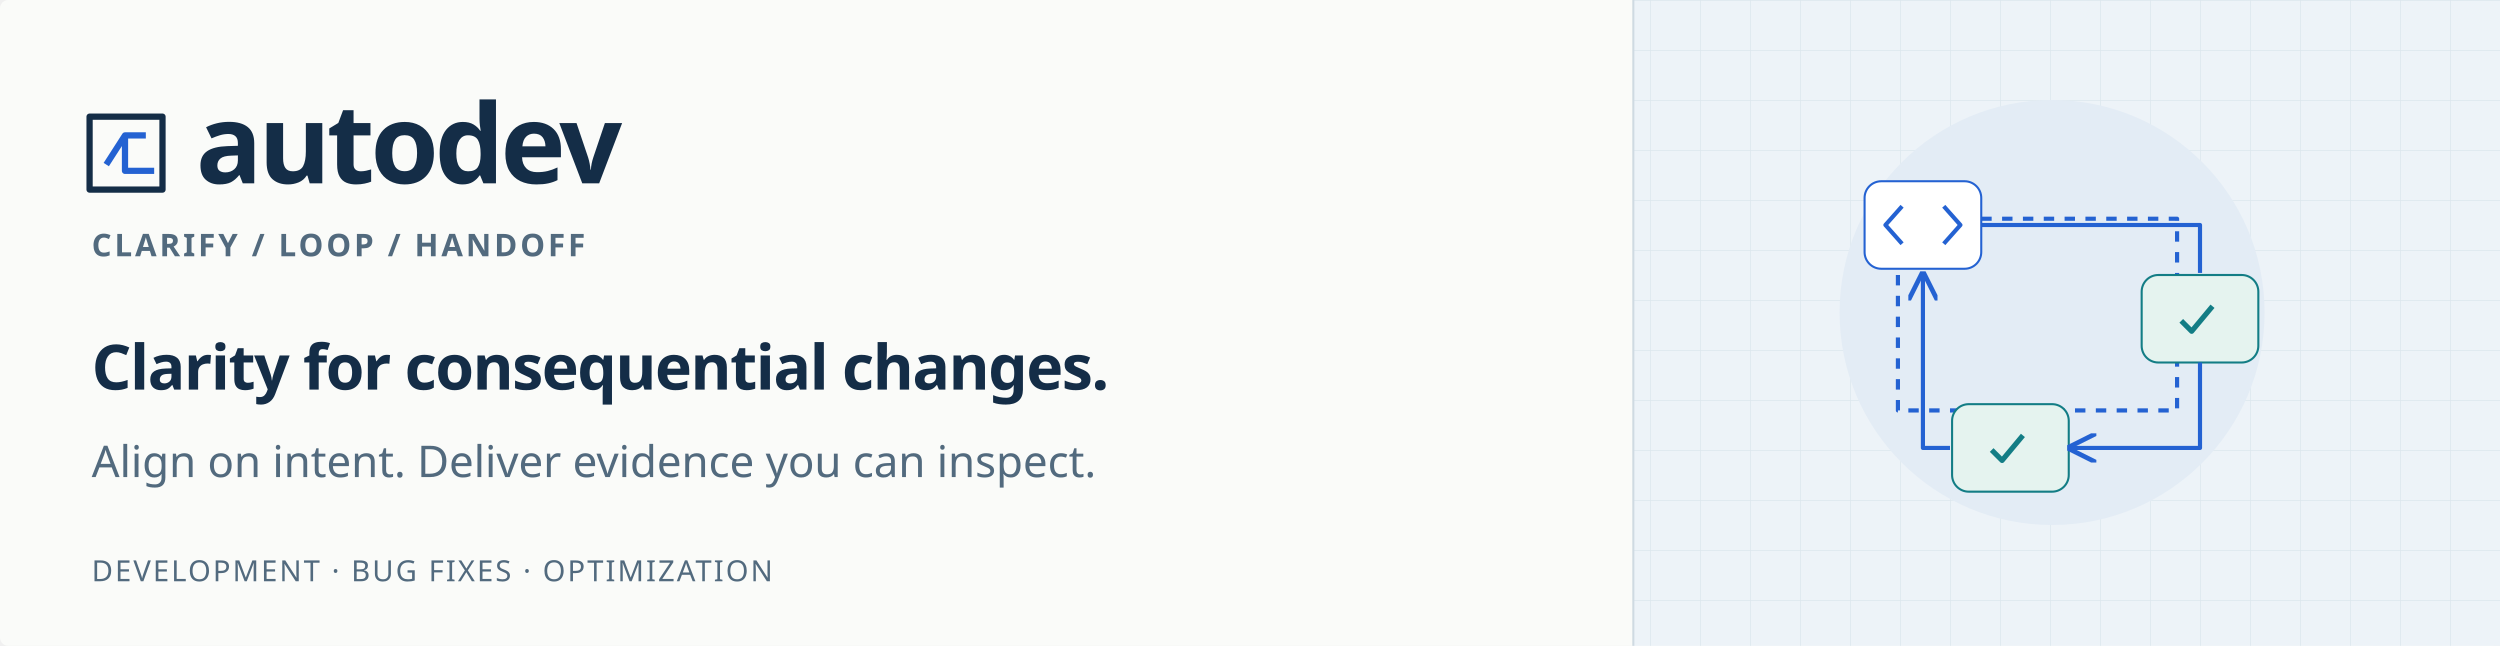
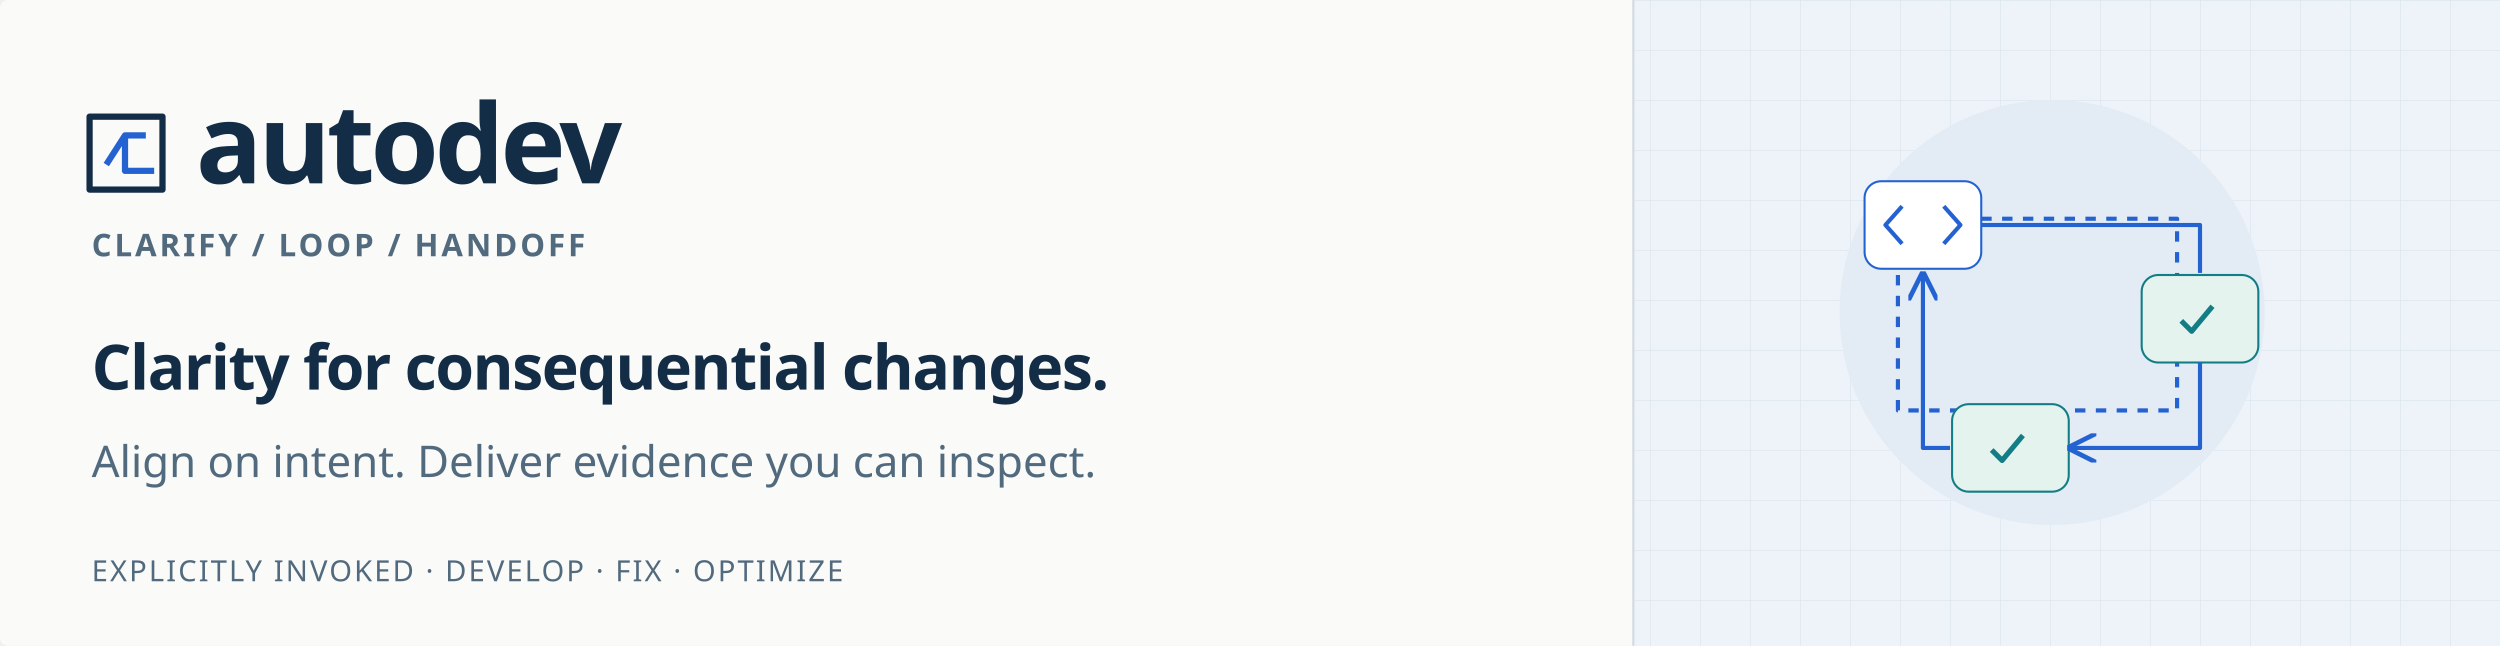
<svg xmlns="http://www.w3.org/2000/svg" width="1200" height="310" viewBox="0 0 1200 310" role="img" aria-labelledby="title desc">
  <defs>
    <marker id="arrow" viewBox="0 0 8 8" refX="7" refY="4" markerWidth="7" markerHeight="7" orient="auto-start-reverse">
      <path d="M0 0 8 4 0 8" fill="none" stroke="#2462d2" stroke-width="1.3" />
    </marker>
    <pattern id="grid" width="24" height="24" patternUnits="userSpaceOnUse">
      <path d="M24 0H0V24" fill="none" stroke="#dce6ed" stroke-width="0.7" />
    </pattern>
  </defs>
  <rect width="1200" height="310" rx="4" fill="#fafbf9" />
  <rect x="784" y="0" width="416" height="310" rx="0" fill="#edf3f8" />
  <rect x="784" y="0" width="416" height="310" rx="0" fill="url(#grid)" />
  <path d="M784 0L784 310" fill="none" stroke="#cfdae2" stroke-width="1" />
  <path d="M43 56H78V91H43Z" fill="none" stroke="#142d47" stroke-width="3" stroke-linejoin="round" />
  <path d="M51 79L60 65H70M60 65V82H74" fill="none" stroke="#2462d2" stroke-width="3" stroke-linejoin="round" />
  <text x="94" y="88" fill="#142d47" font-family="-apple-system, BlinkMacSystemFont, 'Segoe UI', 'Noto Sans', Helvetica, Arial, 'PingFang SC', 'Microsoft YaHei', sans-serif" font-size="53" font-weight="700" text-anchor="start" letter-spacing="-2">autodev</text>
  <text x="44" y="123" fill="#526a7e" font-family="-apple-system, BlinkMacSystemFont, 'Segoe UI', 'Noto Sans', Helvetica, Arial, 'PingFang SC', 'Microsoft YaHei', sans-serif" font-size="15" font-weight="650" text-anchor="start" letter-spacing="1.4">CLARIFY  /  LOOP  /  HANDOFF</text>
  <text x="44" y="187" fill="#142d47" font-family="-apple-system, BlinkMacSystemFont, 'Segoe UI', 'Noto Sans', Helvetica, Arial, 'PingFang SC', 'Microsoft YaHei', sans-serif" font-size="30" font-weight="550" text-anchor="start" letter-spacing="-0.7">Clarity for consequential changes.</text>
  <text x="44" y="229" fill="#526a7e" font-family="-apple-system, BlinkMacSystemFont, 'Segoe UI', 'Noto Sans', Helvetica, Arial, 'PingFang SC', 'Microsoft YaHei', sans-serif" font-size="21" font-weight="400" text-anchor="start">Align on intent. Deliver evidence you can inspect.</text>
-   <text x="44" y="279" fill="#526a7e" font-family="-apple-system, BlinkMacSystemFont, 'Segoe UI', 'Noto Sans', Helvetica, Arial, 'PingFang SC', 'Microsoft YaHei', sans-serif" font-size="14" font-weight="500" text-anchor="start" letter-spacing="1">DEVELOPMENT  ·  BUG FIXES  ·  OPTIMIZATION</text>
+   <text x="44" y="279" fill="#526a7e" font-family="-apple-system, BlinkMacSystemFont, 'Segoe UI', 'Noto Sans', Helvetica, Arial, 'PingFang SC', 'Microsoft YaHei', sans-serif" font-size="14" font-weight="500" text-anchor="start" letter-spacing="1">EXPLICITLY INVOKED  ·  DEVELOP  ·  FIX  ·  OPTIMIZE</text>
  <circle cx="985" cy="150" r="102" fill="#e3ecf5" />
  <path d="M911 105H1045V197H911Z" fill="none" stroke="#2462d2" stroke-width="2" stroke-linejoin="round" stroke-dasharray="5 5" />
  <rect x="895" y="87" width="56" height="42" rx="8" fill="white" stroke="#2462d2" />
  <path d="M913 99l-8 9 8 9M933 99l8 9 -8 9" fill="none" stroke="#2462d2" stroke-width="2" stroke-linejoin="round" />
  <rect x="1028" y="132" width="56" height="42" rx="8" fill="#e5f3ef" stroke="#137d85" />
  <path d="M1047 154l5 5 10 -12" fill="none" stroke="#137d85" stroke-width="2.5" stroke-linejoin="round" />
  <rect x="937" y="194" width="56" height="42" rx="8" fill="#e5f3ef" stroke="#137d85" />
  <path d="M956 216l5 5 10 -12" fill="none" stroke="#137d85" stroke-width="2.5" stroke-linejoin="round" />
  <path d="M951 108H1056V131M1056 174V215H994" fill="none" stroke="#2462d2" stroke-width="2" stroke-linejoin="round" marker-end="url(#arrow)" />
  <path d="M936 215H923V132" fill="none" stroke="#2462d2" stroke-width="2" stroke-linejoin="round" marker-end="url(#arrow)" />
</svg>
